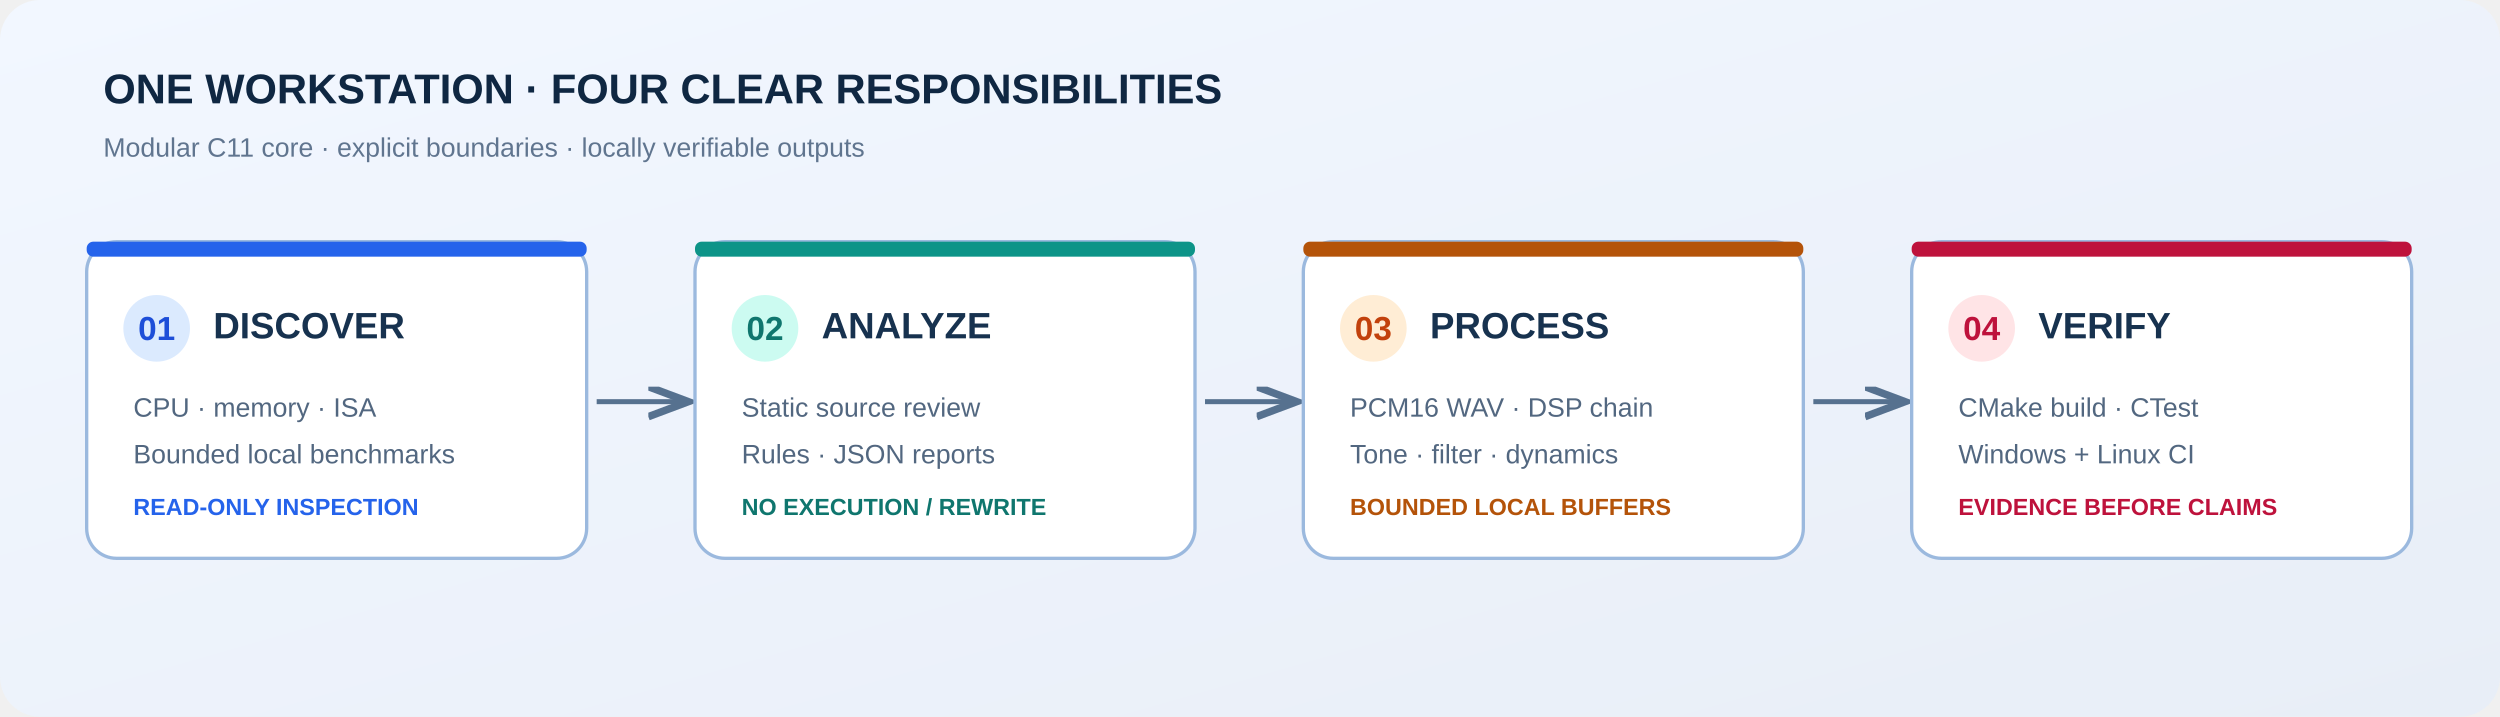
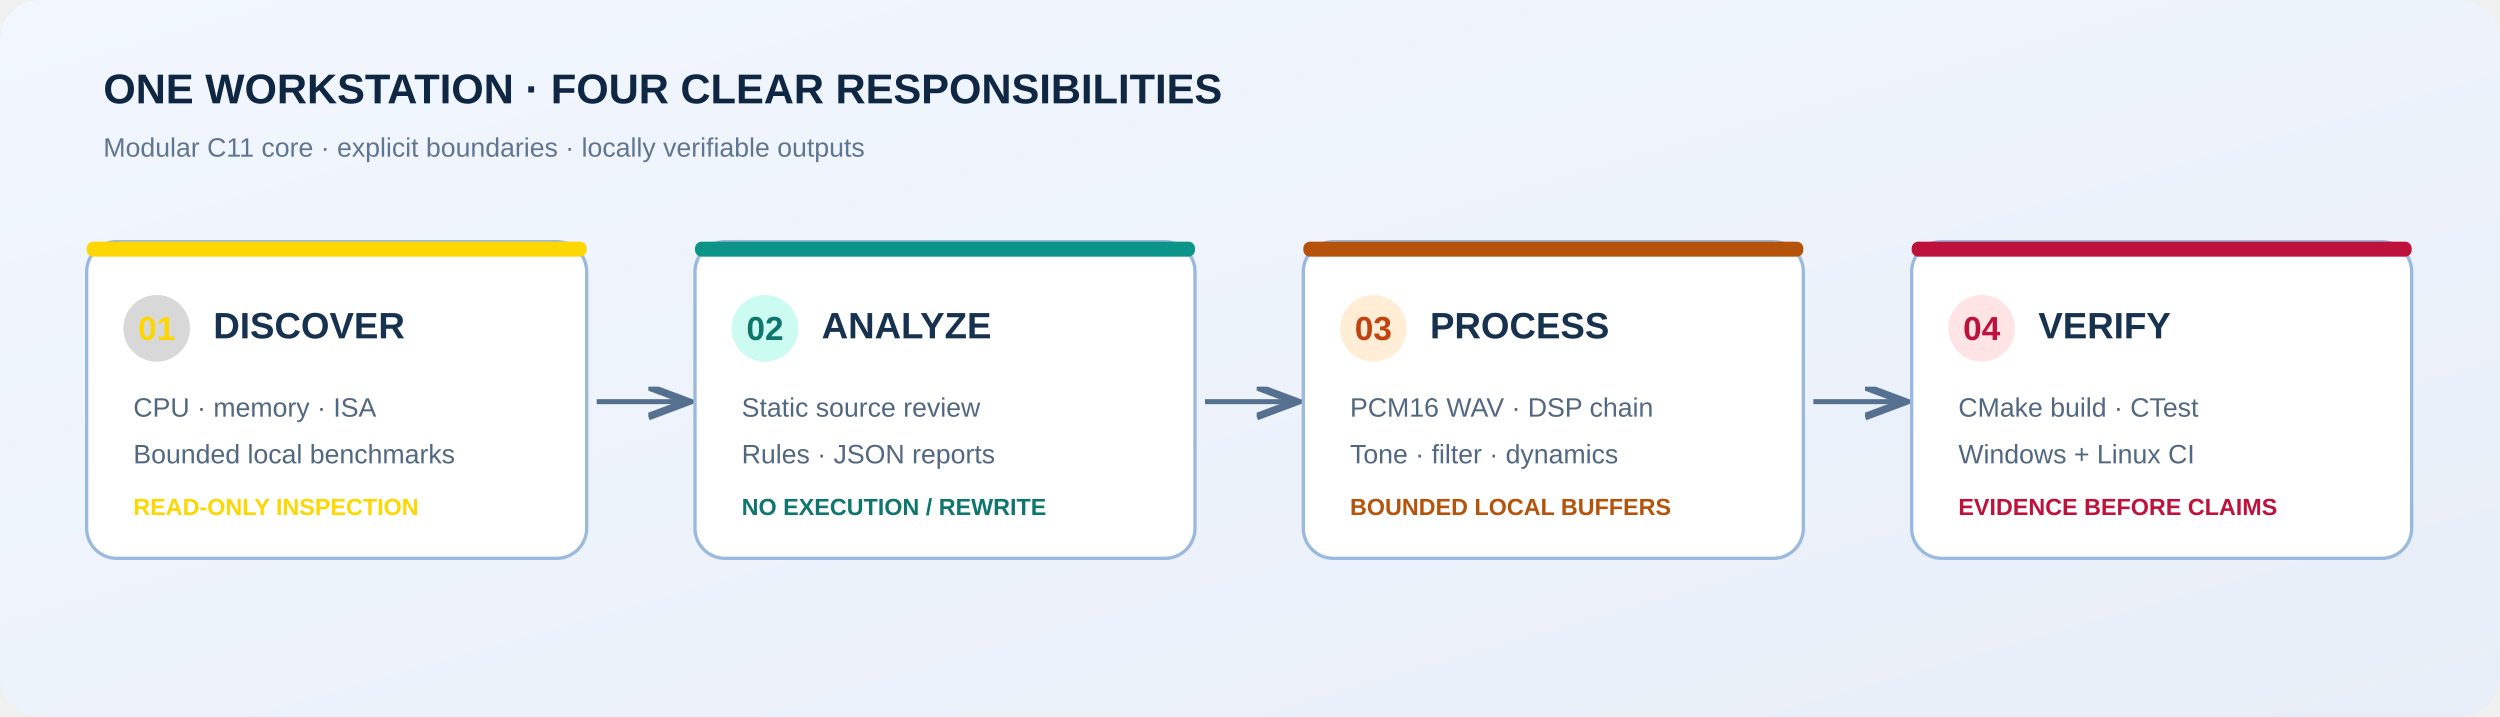
<svg xmlns="http://www.w3.org/2000/svg" width="1500" height="430" viewBox="0 0 1500 430" role="img" aria-labelledby="t d">
  <defs>
    <linearGradient id="bg" x1="0" y1="0" x2="1" y2="1">
      <stop stop-color="#f2f7ff" />
      <stop offset="1" stop-color="#e8eef7" />
    </linearGradient>
    <marker id="arr" markerWidth="10" markerHeight="10" refX="7" refY="3" orient="auto">
      <path d="M0 0L8 3L0 6" fill="none" stroke="#56718f" stroke-width="1.5" />
    </marker>
  </defs>
  <rect width="1500" height="430" rx="24" fill="url(#bg)" />
  <g font-family="Segoe UI,Arial">
    <text x="62" y="62" fill="#0f2742" font-size="25" font-weight="700">ONE WORKSTATION · FOUR CLEAR RESPONSIBILITIES</text>
    <text x="62" y="94" fill="#60758f" font-size="16">Modular C11 core · explicit boundaries · locally verifiable outputs</text>
  </g>
  <g transform="translate(52 145)" font-family="Segoe UI,Arial">
    <g>
      <rect width="300" height="190" rx="18" fill="#fff" stroke="#9bb9de" stroke-width="2" />
-       <rect width="300" height="9" rx="4" fill="#2563eb" />
-       <circle cx="42" cy="52" r="20" fill="#dbeafe" />
-       <text x="42" y="59" text-anchor="middle" fill="#1d4ed8" font-size="20" font-weight="700">01</text>
+       <rect width="300" height="9" rx="4" fill="#FFD700" />
+       <circle cx="42" cy="52" r="20" fill="#D8D8D8" />
+       <text x="42" y="59" text-anchor="middle" fill="#FFD700" font-size="20" font-weight="700">01</text>
      <text x="76" y="58" fill="#17324f" font-size="22" font-weight="700">DISCOVER</text>
      <text x="28" y="105" fill="#526780" font-size="16">CPU · memory · ISA</text>
      <text x="28" y="133" fill="#526780" font-size="16">Bounded local benchmarks</text>
-       <text x="28" y="164" fill="#2563eb" font-size="14" font-weight="700">READ-ONLY INSPECTION</text>
+       <text x="28" y="164" fill="#FFD700" font-size="14" font-weight="700">READ-ONLY INSPECTION</text>
    </g>
    <path d="M306 96h52" stroke="#56718f" stroke-width="3" marker-end="url(#arr)" />
    <g transform="translate(365)">
      <rect width="300" height="190" rx="18" fill="#fff" stroke="#9bb9de" stroke-width="2" />
      <rect width="300" height="9" rx="4" fill="#0d9488" />
      <circle cx="42" cy="52" r="20" fill="#ccfbf1" />
      <text x="42" y="59" text-anchor="middle" fill="#0f766e" font-size="20" font-weight="700">02</text>
      <text x="76" y="58" fill="#17324f" font-size="22" font-weight="700">ANALYZE</text>
      <text x="28" y="105" fill="#526780" font-size="16">Static source review</text>
      <text x="28" y="133" fill="#526780" font-size="16">Rules · JSON reports</text>
      <text x="28" y="164" fill="#0f766e" font-size="14" font-weight="700">NO EXECUTION / REWRITE</text>
    </g>
    <path d="M671 96h52" stroke="#56718f" stroke-width="3" marker-end="url(#arr)" />
    <g transform="translate(730)">
      <rect width="300" height="190" rx="18" fill="#fff" stroke="#9bb9de" stroke-width="2" />
      <rect width="300" height="9" rx="4" fill="#b45309" />
      <circle cx="42" cy="52" r="20" fill="#ffedd5" />
      <text x="42" y="59" text-anchor="middle" fill="#c2410c" font-size="20" font-weight="700">03</text>
      <text x="76" y="58" fill="#17324f" font-size="22" font-weight="700">PROCESS</text>
      <text x="28" y="105" fill="#526780" font-size="16">PCM16 WAV · DSP chain</text>
      <text x="28" y="133" fill="#526780" font-size="16">Tone · filter · dynamics</text>
      <text x="28" y="164" fill="#b45309" font-size="14" font-weight="700">BOUNDED LOCAL BUFFERS</text>
    </g>
    <path d="M1036 96h52" stroke="#56718f" stroke-width="3" marker-end="url(#arr)" />
    <g transform="translate(1095)">
      <rect width="300" height="190" rx="18" fill="#fff" stroke="#9bb9de" stroke-width="2" />
      <rect width="300" height="9" rx="4" fill="#be123c" />
      <circle cx="42" cy="52" r="20" fill="#ffe4e6" />
      <text x="42" y="59" text-anchor="middle" fill="#be123c" font-size="20" font-weight="700">04</text>
      <text x="76" y="58" fill="#17324f" font-size="22" font-weight="700">VERIFY</text>
      <text x="28" y="105" fill="#526780" font-size="16">CMake build · CTest</text>
      <text x="28" y="133" fill="#526780" font-size="16">Windows + Linux CI</text>
      <text x="28" y="164" fill="#be123c" font-size="14" font-weight="700">EVIDENCE BEFORE CLAIMS</text>
    </g>
  </g>
</svg>
